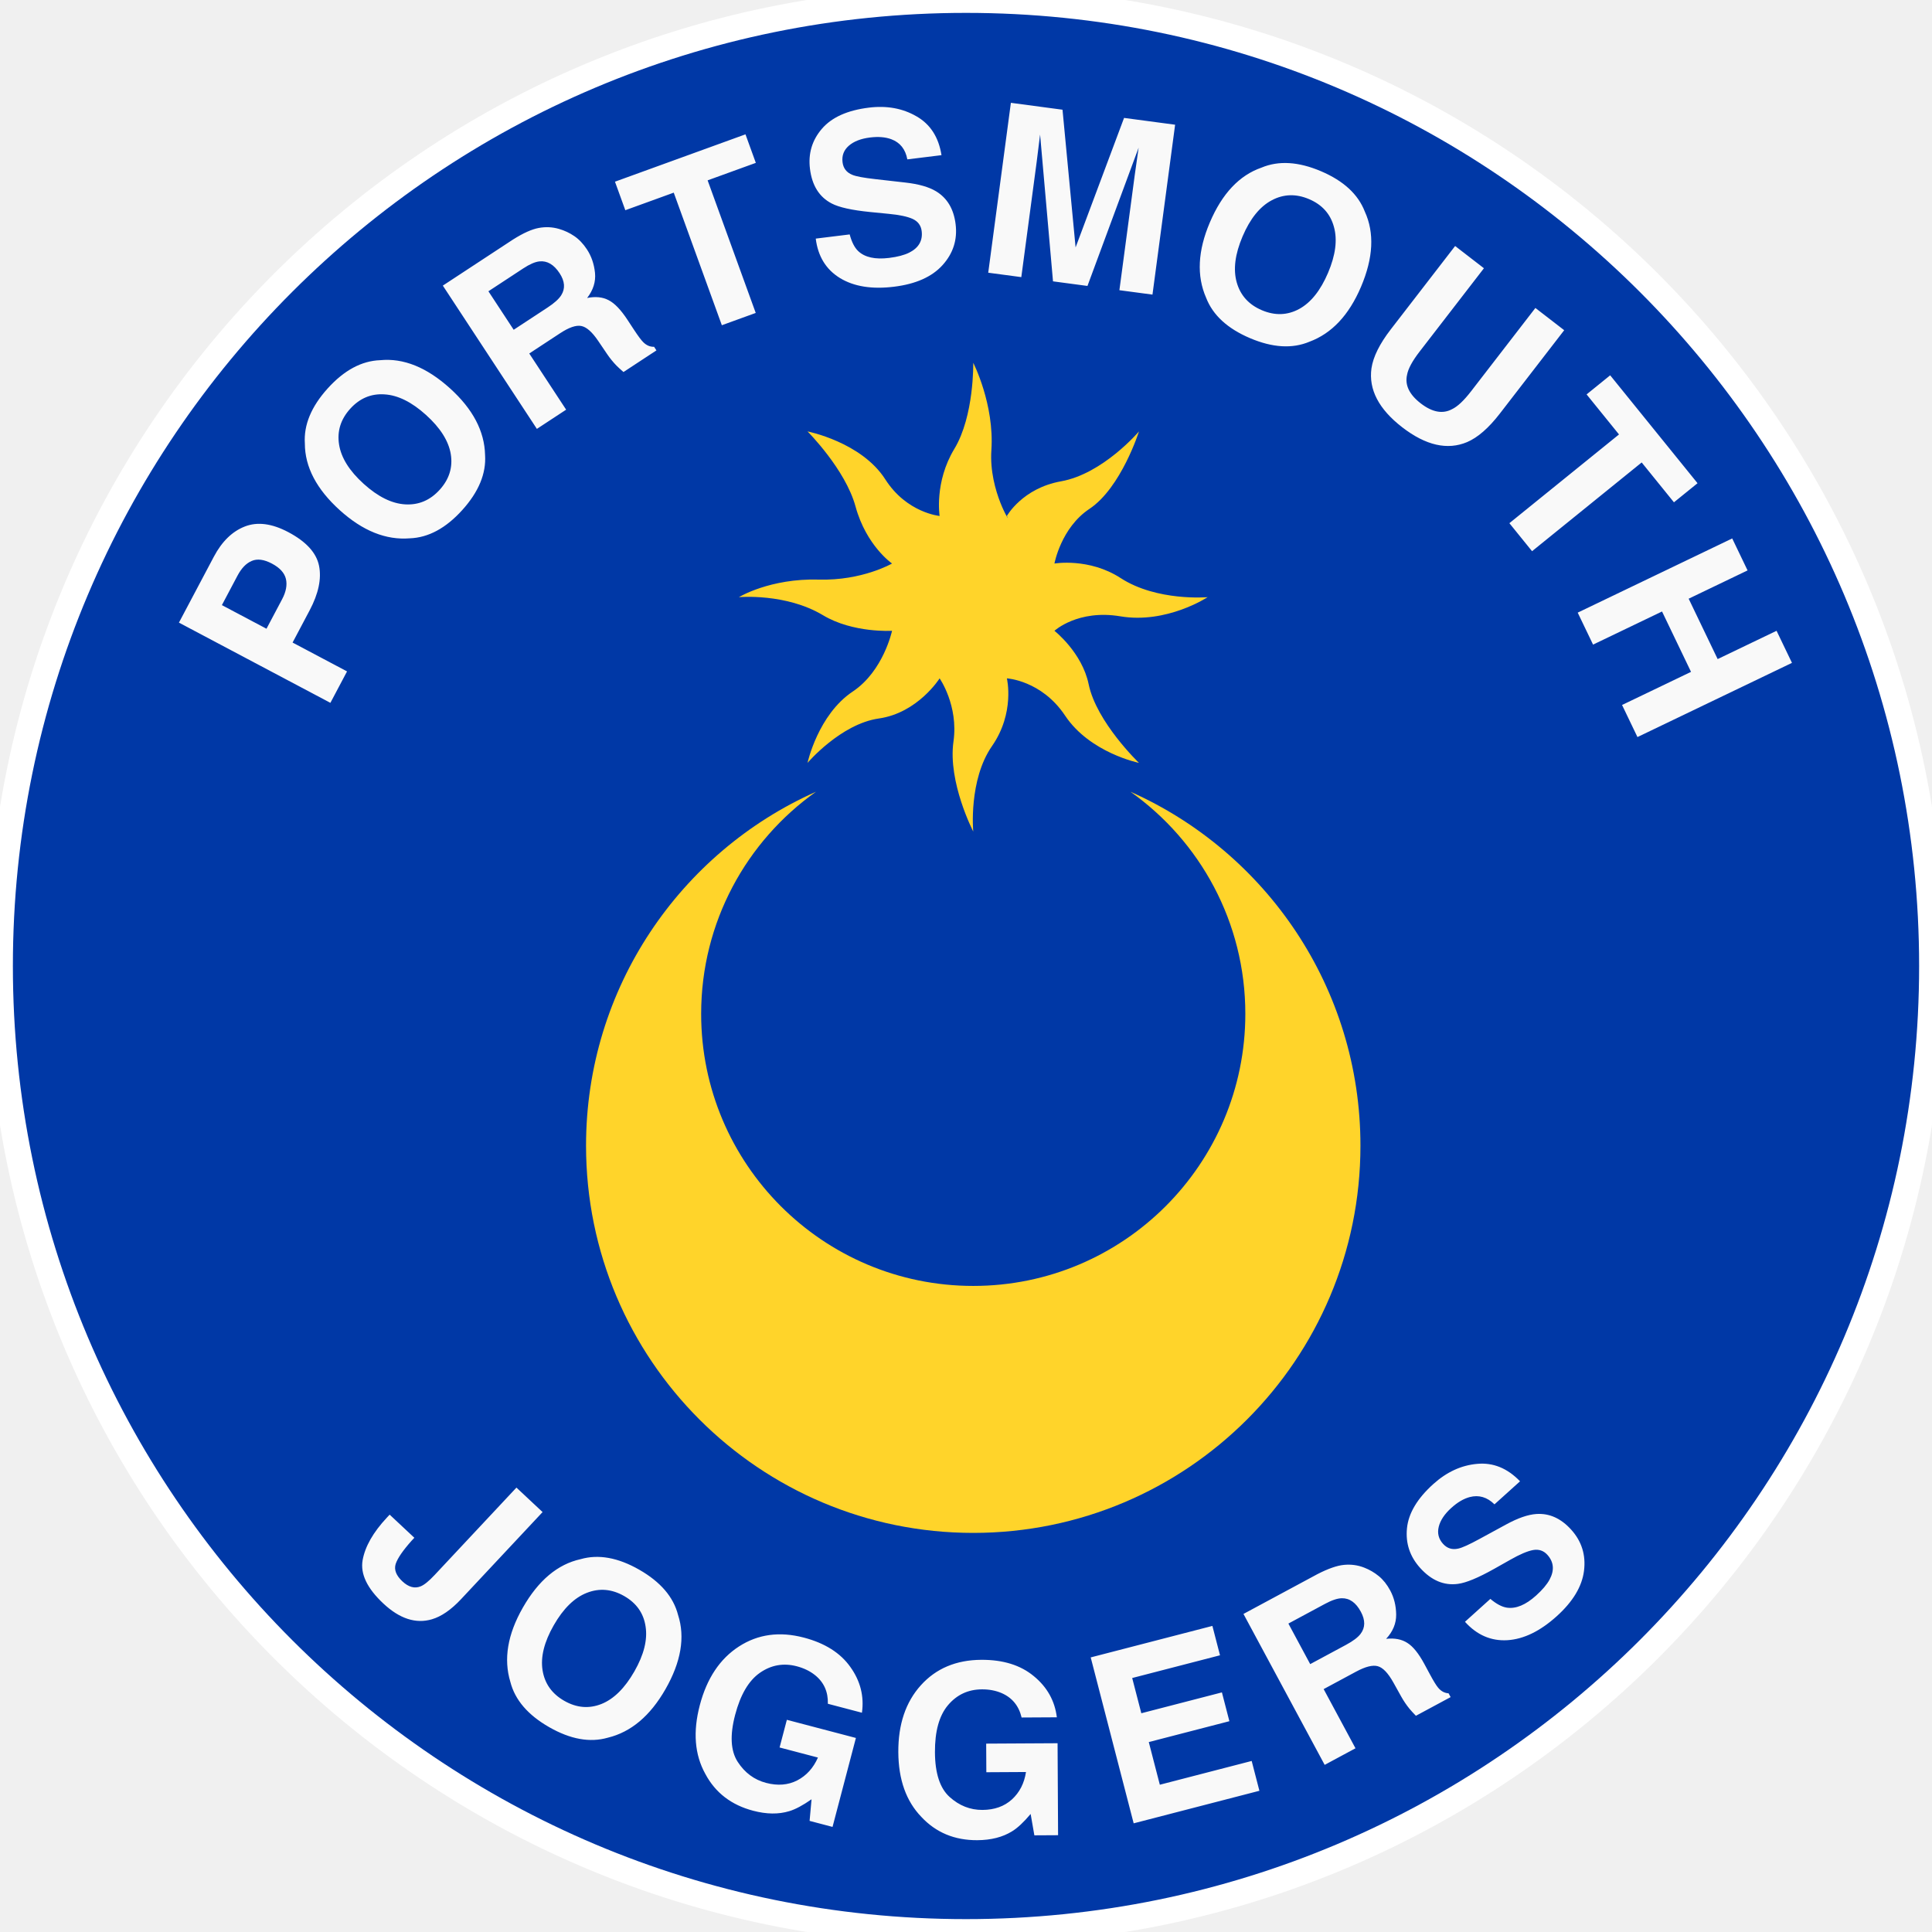
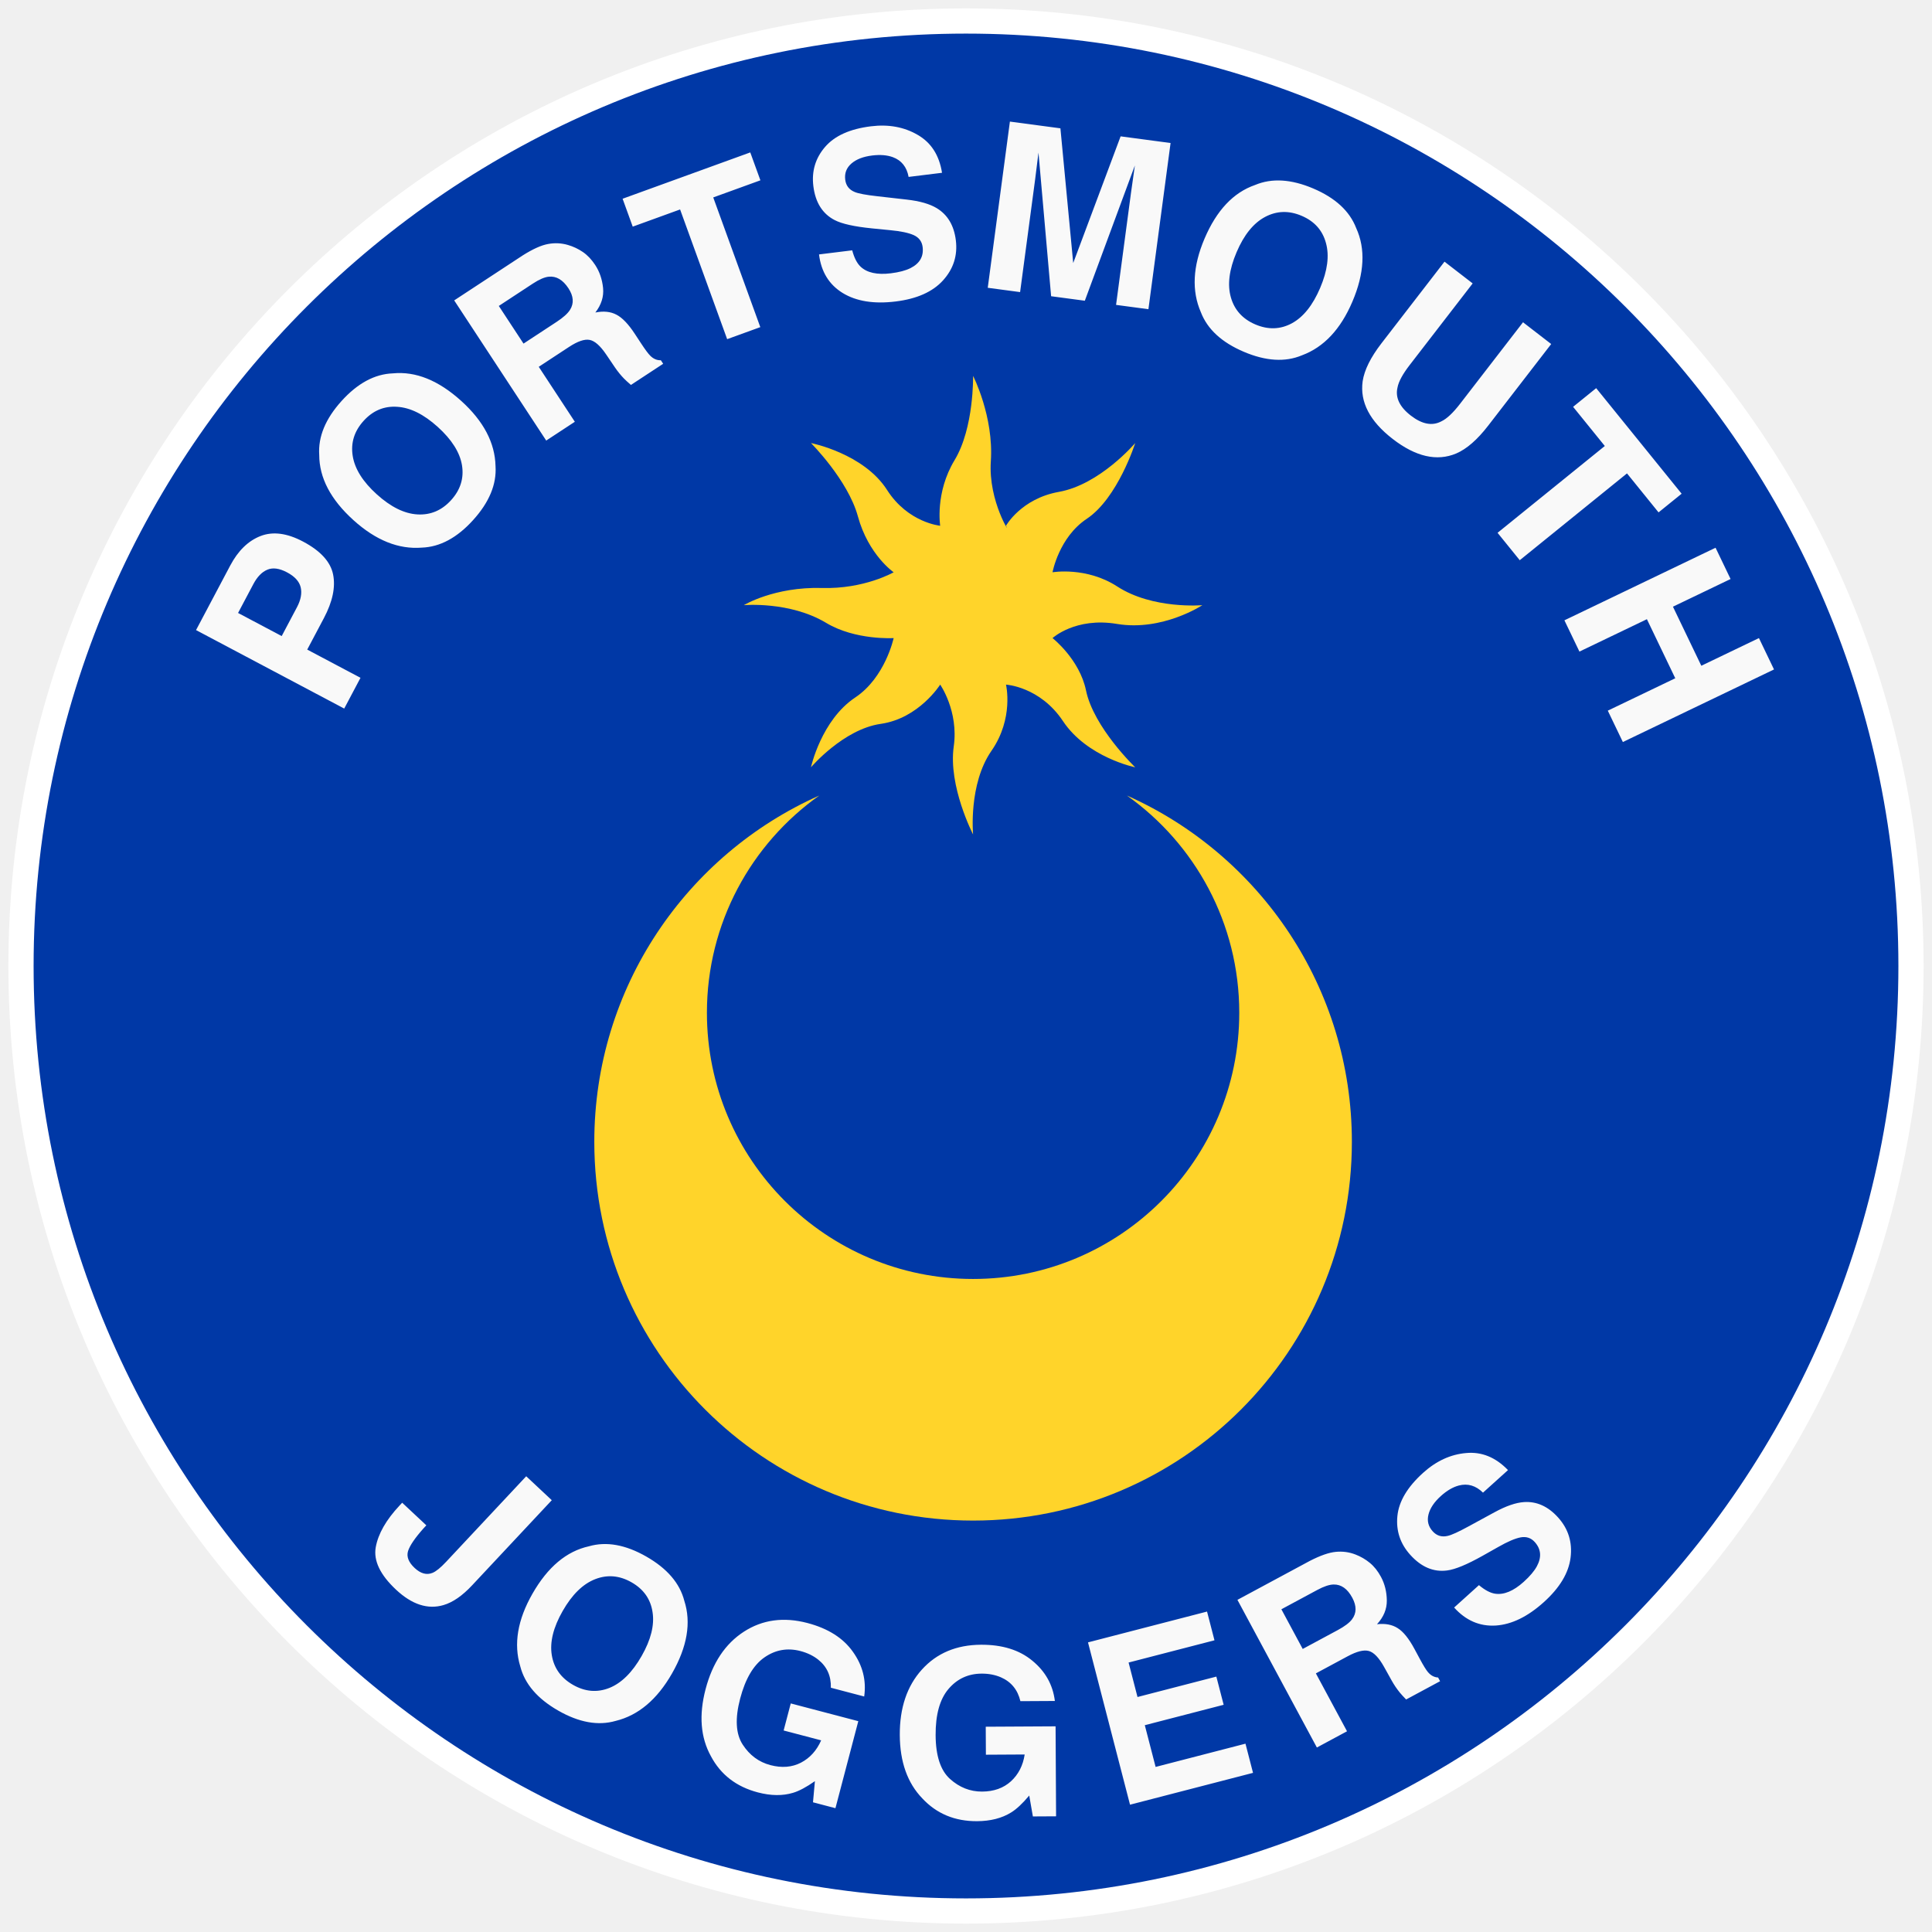
- <svg xmlns="http://www.w3.org/2000/svg" width="180mm" height="180mm" viewBox="0 0 180 180" version="1.1">
+ <svg xmlns="http://www.w3.org/2000/svg" width="180mm" height="180mm" viewBox="-2 -2 184 184" version="1.1">
  <circle cx="90" cy="90" r="90" fill="#0038a6" stroke="white" stroke-width="0.2em" />
  <g id="g3" transform="scale(0.26)">
    <g fill="#f9f9f9" transform="translate(-50, -50)">
      <path id="portsmouth" d="m 160.948,268.728 -6.104,11.525 19.515,10.336 -5.967,11.267 -54.275,-28.745 12.52,-23.639 q 4.329,-8.174 11.101,-10.812 6.772,-2.637 15.572,2.023 9.61,5.09 11.013,12.056 1.403,6.967 -3.375,15.988 z m -8.496,-11.289 q -0.781,-3.243 -5.016,-5.485 -4.234,-2.243 -7.228,-0.952 -2.974,1.254 -5.1,5.267 l -5.597,10.568 15.981,8.463 5.597,-10.568 q 2.126,-4.014 1.364,-7.293 z m 63.192,-24.665 q -8.827,9.769 -18.81,10.127 -12.781,1.031 -25.054,-10.059 -12.521,-11.314 -12.539,-23.909 -0.652,-9.968 8.175,-19.737 8.827,-9.769 18.81,-10.127 12.505,-1.223 25.026,10.09 12.273,11.09 12.567,23.878 0.652,9.968 -8.175,19.737 z m -4.114,-20.059 q -1.185,-7.079 -8.883,-14.035 -7.667,-6.928 -14.858,-7.36 -7.194,-0.491 -12.306,5.166 -5.112,5.658 -3.983,12.798 1.129,7.141 8.827,14.097 7.698,6.956 14.916,7.357 7.218,0.401 12.331,-5.256 5.112,-5.658 3.955,-12.768 z m 39.199,-43.317 -11.076,7.272 13.217,20.133 -10.484,6.883 -33.705,-51.342 25.183,-16.533 q 5.467,-3.44 9.159,-4.119 3.726,-0.702 7.301,0.341 2.952,0.853 5.483,2.581 2.53,1.728 4.52,4.759 2.401,3.657 2.887,8.422 0.463,4.73 -2.826,8.983 4.49,-0.904 7.691,0.782 3.213,1.629 6.757,7.028 l 2.264,3.448 q 2.31,3.518 3.411,4.589 1.721,1.711 3.871,1.645 l 0.846,1.289 -11.808,7.752 q -1.608,-1.387 -2.503,-2.294 -1.836,-1.885 -3.357,-4.126 l -3.202,-4.726 q -3.294,-4.865 -6.11,-5.359 -2.781,-0.517 -7.519,2.593 z m 0.385,-13.611 q 2.244,-3.567 -0.591,-7.886 -3.064,-4.667 -7.216,-4.235 -2.336,0.238 -5.819,2.524 l -12.47,8.186 9.055,13.793 12.156,-7.98 q 3.622,-2.378 4.885,-4.403 z m 66.018,-57.65 3.709,10.223 -17.273,6.267 17.239,47.511 -12.142,4.406 -17.239,-47.511 -17.351,6.296 -3.709,-10.223 z m 51.476,44.284 q 4.508,-0.555 7.197,-1.894 5.1,-2.559 4.464,-7.729 -0.372,-3.019 -3.222,-4.347 -2.845,-1.287 -8.664,-1.83 l -6.63,-0.653 q -9.776,-0.979 -13.726,-3.053 -6.681,-3.459 -7.787,-12.433 -1.009,-8.188 4.279,-14.339 5.288,-6.151 16.826,-7.572 9.636,-1.187 17.049,3.106 7.45,4.246 8.978,13.924 l -12.241,1.508 q -1.008,-5.459 -5.76,-7.225 -3.166,-1.163 -7.591,-0.618 -4.921,0.606 -7.613,2.953 -2.692,2.347 -2.254,5.903 0.402,3.267 3.496,4.523 1.993,0.846 8.251,1.545 l 10.815,1.229 q 7.11,0.803 10.966,3.141 5.988,3.628 6.992,11.775 1.029,8.354 -4.698,14.685 -5.691,6.285 -17.353,7.721 -11.91,1.467 -19.401,-3.11 -7.496,-4.618 -8.667,-14.13 l 12.158,-1.498 q 1.093,4.105 3.044,5.964 3.565,3.381 11.092,2.454 z m 47.365,6.882 -11.853,-1.58 8.115,-60.878 18.503,2.467 4.688,49.344 17.367,-46.404 18.296,2.439 -8.115,60.878 -11.853,-1.58 5.489,-41.177 q 0.237,-1.776 0.702,-4.951 0.471,-3.216 0.702,-4.951 l -18.333,49.554 -12.349,-1.646 -4.63,-52.615 q -0.231,1.735 -0.619,4.962 -0.383,3.186 -0.619,4.962 z m 81.932,21.86 q -12.115,-5.156 -15.712,-14.475 -5.145,-11.744 1.332,-26.965 6.608,-15.527 18.508,-19.655 9.209,-3.87 21.324,1.286 12.115,5.156 15.712,14.475 5.238,11.421 -1.37,26.949 -6.477,15.221 -18.47,19.672 -9.209,3.87 -21.324,-1.286 z m 17.618,-10.434 q 6.305,-3.43 10.368,-12.976 4.046,-9.508 2.108,-16.446 -1.883,-6.96 -8.899,-9.946 -7.016,-2.986 -13.398,0.412 -6.382,3.397 -10.444,12.944 -4.063,9.546 -2.086,16.501 1.976,6.954 8.992,9.94 7.016,2.986 13.359,-0.428 z m 61.597,29.509 23.068,-29.882 10.323,7.97 -23.068,29.882 q -5.984,7.751 -11.727,10.213 -10.596,4.453 -23.228,-5.299 -12.632,-9.752 -11.04,-21.156 0.928,-6.179 6.911,-13.93 l 23.068,-29.882 10.323,7.97 -23.068,29.882 q -3.87,5.013 -4.465,8.239 -1.31,5.516 4.89,10.302 6.168,4.761 11.172,2.097 2.97,-1.392 6.84,-6.405 z m 81.17,32.917 -8.453,6.842 -11.561,-14.282 -39.283,31.8 -8.127,-10.039 39.283,-31.8 -11.614,-14.347 8.453,-6.842 z m -27.047,79.466 24.715,-11.867 -10.389,-21.635 -24.715,11.867 -5.501,-11.456 55.365,-26.585 5.501,11.456 -21.109,10.136 10.389,21.635 21.109,-10.136 5.519,11.494 -55.365,26.585 z" />
      <path id="joggers" d="m 205.703,614.423 29.357,-31.362 9.369,8.77 -29.215,31.21 q -5.353,5.719 -10.463,7.214 -8.642,2.526 -17.373,-5.647 -8.73,-8.172 -7.44,-15.526 1.319,-7.384 8.722,-15.293 l 0.968,-1.034 8.852,8.286 -0.968,1.034 q -4.747,5.316 -5.737,8.384 -0.931,3.067 2.416,6.199 3.316,3.104 6.544,1.789 1.92,-0.771 4.967,-4.026 z m 41.093,54.485 q -11.43,-6.536 -13.913,-16.211 -3.738,-12.265 4.472,-26.625 8.376,-14.649 20.677,-17.359 9.598,-2.768 21.028,3.768 11.43,6.536 13.913,16.211 3.868,11.955 -4.509,26.604 -8.211,14.36 -20.641,17.38 -9.598,2.768 -21.028,-3.768 z m 18.716,-8.305 q 6.662,-2.67 11.812,-11.677 5.129,-8.97 4.015,-16.087 -1.058,-7.132 -7.677,-10.917 -6.619,-3.785 -13.354,-1.156 -6.735,2.629 -11.885,11.635 -5.15,9.007 -3.999,16.144 1.151,7.137 7.77,10.922 6.619,3.785 13.318,1.135 z m 67.279,38.414 q -5.711,1.731 -12.884,-0.154 -11.808,-3.102 -17.194,-13.263 -5.698,-10.286 -1.95,-24.551 3.79,-14.427 14.016,-21.046 10.226,-6.619 23.283,-3.188 11.324,2.975 16.661,10.538 5.388,7.533 4.14,16.381 l -12.211,-3.208 q 0.188,-6.456 -4.657,-10.314 -2.713,-2.135 -6.461,-3.119 -7.173,-1.885 -13.237,2.338 -6.013,4.193 -8.872,15.074 -2.88,10.961 0.921,16.828 3.801,5.867 10.168,7.54 6.246,1.641 11.178,-0.897 4.942,-2.579 7.405,-8.179 l -13.742,-3.61 2.605,-9.914 24.744,6.501 -8.375,31.876 -8.221,-2.16 0.699,-7.743 q -4.698,3.289 -8.015,4.27 z m 79.892,7.198 q -5.066,3.153 -12.482,3.194 -12.208,0.068 -20.047,-8.347 -8.172,-8.455 -8.254,-23.204 -0.083,-14.916 8.075,-23.962 8.158,-9.046 21.658,-9.121 11.708,-0.065 18.825,5.854 7.158,5.877 8.249,14.746 l -12.625,0.07 q -1.493,-6.283 -7.174,-8.752 -3.174,-1.357 -7.049,-1.336 -7.417,0.041 -12.177,5.693 -4.719,5.61 -4.656,16.859 0.063,11.333 5.256,16.013 5.193,4.68 11.776,4.643 6.458,-0.036 10.563,-3.767 4.104,-3.773 5.029,-9.82 l -14.208,0.079 -0.057,-10.25 25.583,-0.142 0.183,32.958 -8.5,0.047 -1.334,-7.659 q -3.684,4.396 -6.632,6.204 z m 77.85,-39.443 -28.881,7.476 3.957,15.288 32.915,-8.52 2.767,10.689 -45.057,11.663 -15.391,-59.457 43.604,-11.287 2.725,10.528 -31.463,8.144 3.268,12.626 28.881,-7.476 z m 45.448,-17.782 -11.668,6.278 11.411,21.208 -11.044,5.943 -29.101,-54.085 26.529,-14.274 q 5.747,-2.95 9.483,-3.304 3.773,-0.374 7.244,0.976 2.867,1.107 5.237,3.049 2.37,1.942 4.087,5.135 2.073,3.853 2.142,8.642 0.049,4.752 -3.598,8.702 4.552,-0.509 7.594,1.45 3.058,1.903 6.119,7.59 l 1.955,3.633 q 1.994,3.706 2.998,4.869 1.566,1.855 3.713,1.977 l 0.73,1.358 -12.439,6.693 q -1.481,-1.522 -2.294,-2.504 -1.664,-2.038 -2.984,-4.403 l -2.778,-4.987 q -2.857,-5.134 -5.62,-5.872 -2.726,-0.757 -7.716,1.928 z m 1.57,-13.525 q 2.547,-3.357 0.098,-7.907 -2.646,-4.917 -6.819,-4.848 -2.348,0.033 -6.017,2.007 l -13.136,7.068 7.818,14.53 12.806,-6.89 q 3.816,-2.053 5.25,-3.96 z m 62.906,-13.742 q 3.372,-3.042 4.806,-5.682 2.707,-5.023 -0.781,-8.891 -2.037,-2.259 -5.134,-1.71 -3.069,0.58 -8.144,3.475 l -5.803,3.271 q -8.567,4.81 -12.992,5.379 -7.457,1.003 -13.513,-5.711 -5.526,-6.126 -4.727,-14.198 0.799,-8.072 9.431,-15.858 7.209,-6.503 15.743,-7.243 8.538,-0.799 15.344,6.248 l -9.158,8.261 q -3.959,-3.892 -8.864,-2.61 -3.26,0.865 -6.571,3.851 -3.682,3.321 -4.539,6.788 -0.857,3.467 1.543,6.127 2.205,2.444 5.459,1.697 2.118,-0.451 7.643,-3.471 l 9.561,-5.202 q 6.283,-3.423 10.783,-3.723 6.986,-0.466 12.484,5.629 5.638,6.25 4.582,14.721 -1.053,8.413 -9.777,16.283 -8.91,8.038 -17.671,8.59 -8.789,0.521 -15.208,-6.595 l 9.096,-8.205 q 3.252,2.734 5.916,3.137 4.86,0.722 10.491,-4.357 z" />
    </g>
    <g style="fill:#ffd42a" transform="translate(210, 130)">
      <path id="star" d="M 131.977,30.848 C 139.132,19.018 138.75,0 138.75,0 c 0,0 7.61,14.825 6.5,31.295 -1,14.833 7.772,27.606 5.553,23.592 0,0 5.548,-9.94 19.389,-12.408 15.059,-2.685 27.945,-17.882 27.945,-17.882 0,0 -6.387,20.198 -17.768,27.766 -10.176,6.767 -12.522,19.569 -12.522,19.569 0,0 12.403,-2.137 23.716,5.208 13.011,8.447 31.173,6.845 31.173,6.845 0,0 -14.656,9.659 -31.272,6.867 -15.213,-2.556 -23.616,5.186 -23.616,5.186 0,0 9.903,7.758 12.26,19.159 2.812,13.604 18.03,28.175 18.03,28.175 0,0 -17.584,-3.584 -26.478,-16.943 -8.409,-12.632 -20.856,-13.346 -20.856,-13.346 0,0 2.968,12.308 -5.326,24.254 -8.478,12.208 -6.728,30.632 -6.728,30.632 0,0 -9.155,-17.661 -7.083,-32.258 1.833,-12.916 -4.969,-22.629 -4.969,-22.629 0,0 -7.782,12.38 -21.782,14.38 -13.673,1.953 -25.552,15.909 -25.552,15.909 0,0 3.754,-17.265 16.219,-25.576 11,-7.333 14.07,-21.758 14.07,-21.758 0,0 -13.974,0.882 -24.737,-5.576 -13.333,-8 -30.151,-6.477 -30.151,-6.477 0,0 11.149,-6.798 28.68,-6.298 15.471,0.442 26.208,-5.755 26.208,-5.755 0,0 -9.239,-6.355 -13.091,-20.458 C 92.916,38.128 79.364,24.597 79.364,24.597 c 0,0 19.315,3.782 27.886,17.198 7.667,12 19.448,13.092 19.448,13.092 0,0 -1.948,-12.092 5.279,-24.039 z" />
      <path id="moon" d="m 195.115,153.729 -0.012,-0.013 C 243.651,175.32 277.5,223.979 277.5,280.545 c 0,76.63 -62.12,138.75 -138.75,138.75 C 62.12,419.295 0,357.175 0,280.545 0,223.979 33.849,175.32 82.397,153.716 57.499,171.384 41.25,200.442 41.25,233.295 c 0,53.848 43.652,97.5 97.5,97.5 53.848,0 97.5,-43.652 97.5,-97.5 0,-32.847 -16.243,-61.901 -41.135,-79.566 l -0.012,-0.013 z" />
    </g>
  </g>
</svg>
